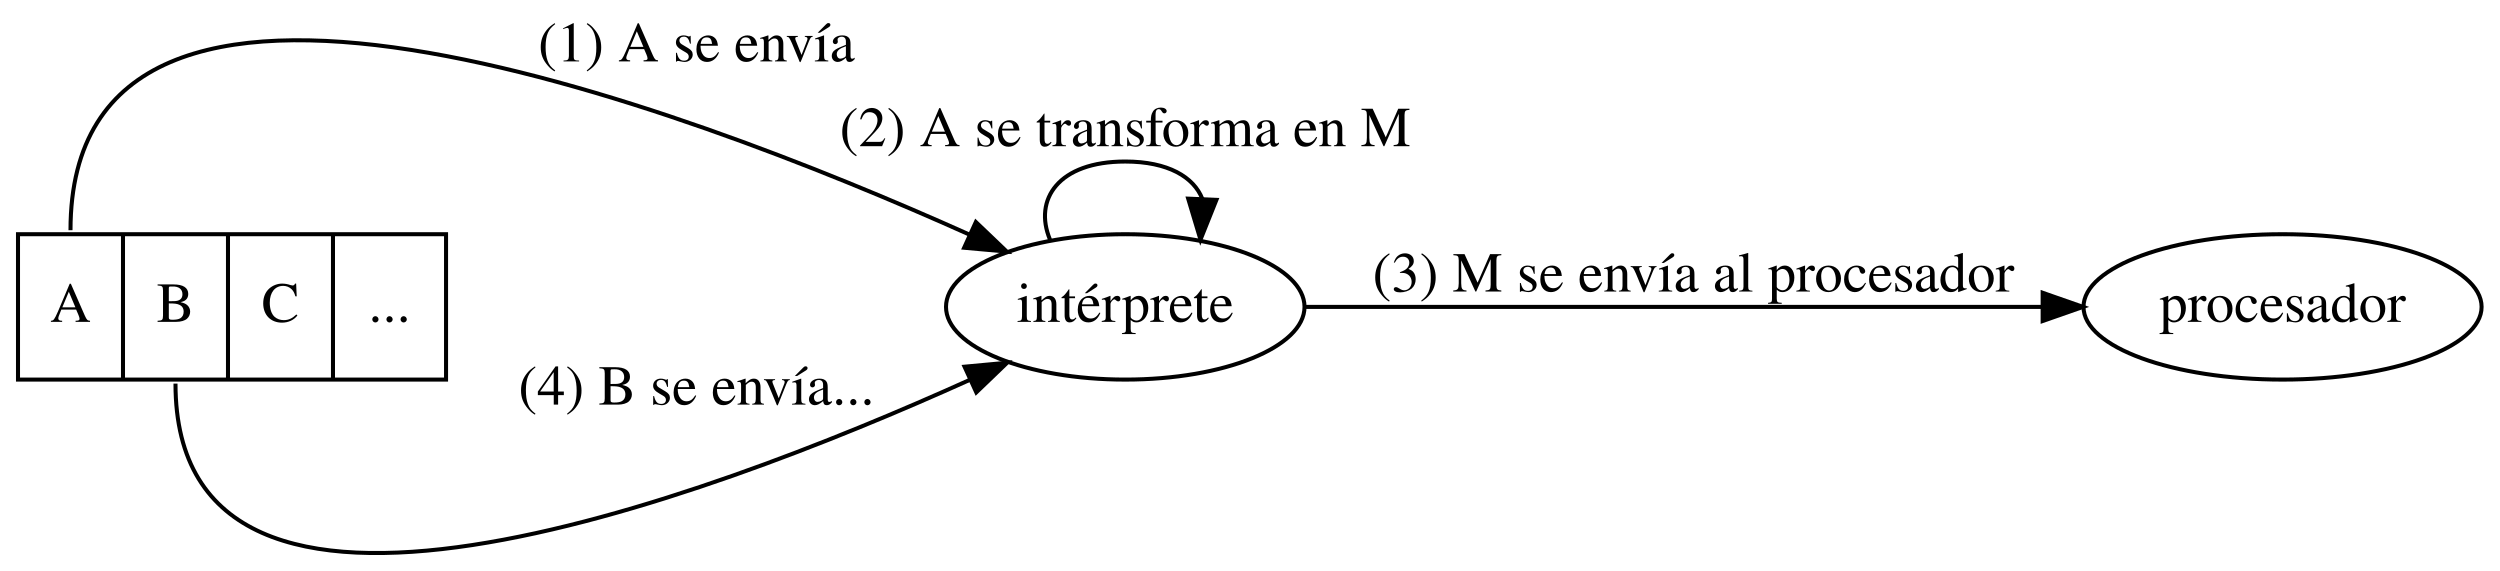
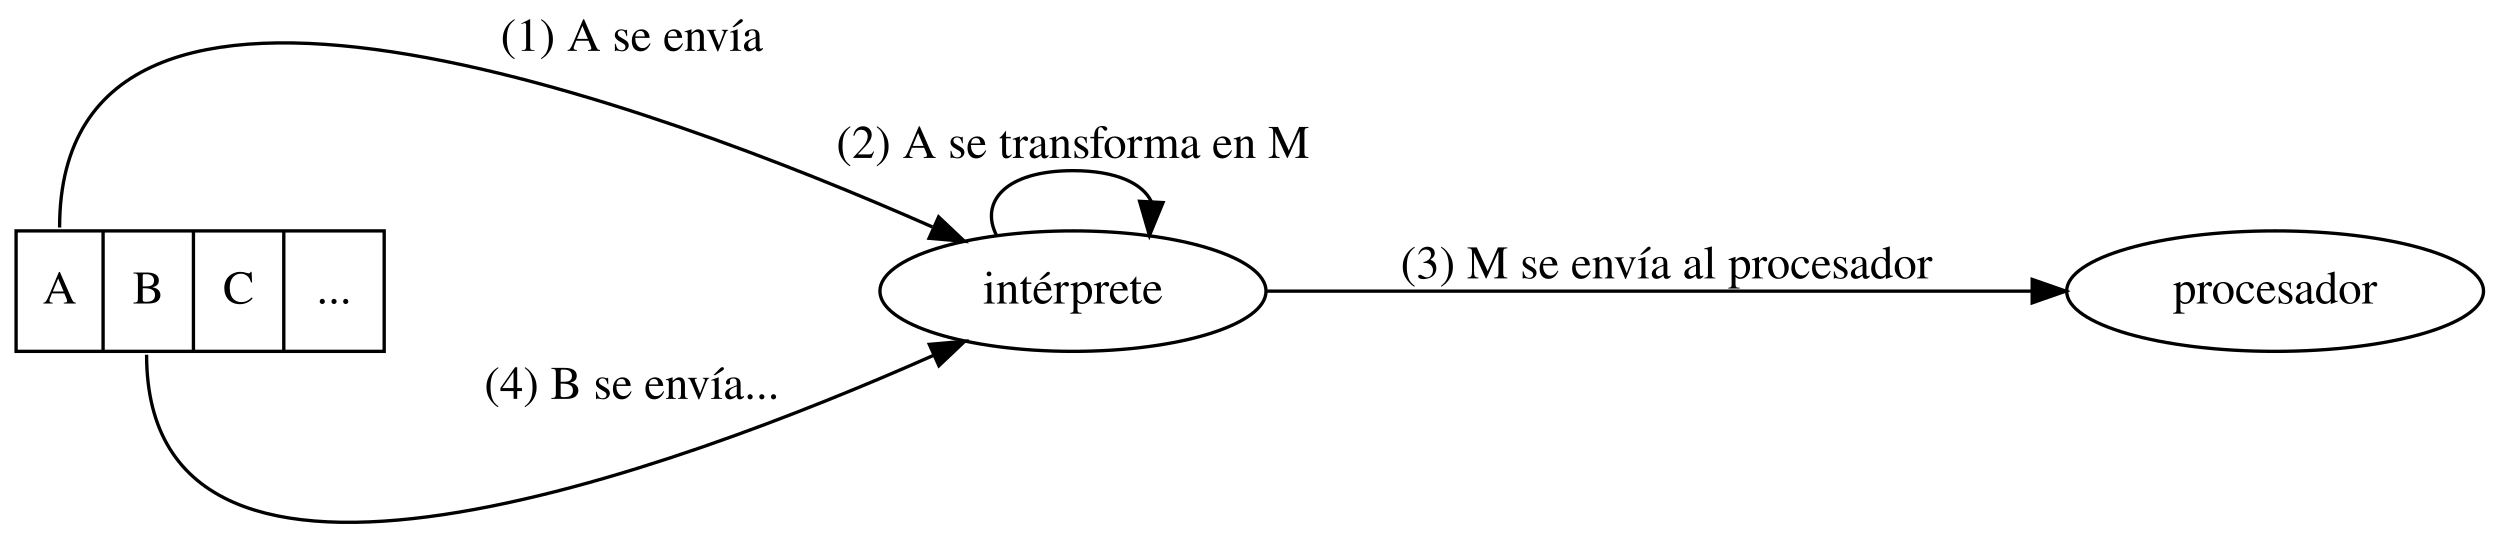
- <svg xmlns="http://www.w3.org/2000/svg" width="618pt" height="141pt" viewBox="0.00 0.00 618.18 141.25">
-   <g id="graph0" class="graph" transform="scale(1 1) rotate(0) translate(4 137.25)">
+ <svg xmlns="http://www.w3.org/2000/svg" width="745pt" height="160pt" viewBox="0.00 0.00 745.48 160.45">
+   <g id="graph0" class="graph" transform="scale(1 1) rotate(0) translate(4 156.45)">
    <g id="node1" class="node">
-       <ellipse fill="none" stroke="black" cx="274.2" cy="-61.25" rx="44.39" ry="18" />
-       <text text-anchor="middle" x="274.2" y="-57.55" font-family="Times,serif" font-size="14.00">intérprete</text>
+       <ellipse fill="none" stroke="black" cx="315.84" cy="-69.45" rx="57.69" ry="18" />
+       <text text-anchor="middle" x="315.84" y="-65.75" font-family="Times,serif" font-size="14.00">intérprete</text>
    </g>
    <g id="edge3" class="edge">
-       <path fill="none" stroke="black" d="M255.56,-77.91C251.42,-87.87 257.63,-97.25 274.2,-97.25 284.81,-97.25 291.17,-93.4 293.28,-88.02" />
-       <polygon fill="black" stroke="black" points="296.77,-87.75 292.83,-77.91 289.78,-88.06 296.77,-87.75" />
-       <text text-anchor="middle" x="274.2" y="-101.05" font-family="Times,serif" font-size="14.00">(2) A se transforma en M</text>
+       <path fill="none" stroke="black" d="M292.99,-86.11C287.92,-96.07 295.53,-105.45 315.84,-105.45 328.86,-105.45 336.66,-101.6 339.25,-96.22" />
+       <polygon fill="black" stroke="black" points="342.74,-95.91 338.7,-86.11 335.75,-96.29 342.74,-95.91" />
+       <text text-anchor="middle" x="315.84" y="-109.25" font-family="Times,serif" font-size="14.00">(2) A se transforma en M</text>
    </g>
    <g id="node2" class="node">
-       <ellipse fill="none" stroke="black" cx="560.79" cy="-61.25" rx="49.29" ry="18" />
-       <text text-anchor="middle" x="560.79" y="-57.55" font-family="Times,serif" font-size="14.00">procesador</text>
+       <ellipse fill="none" stroke="black" cx="675.08" cy="-69.45" rx="62.29" ry="18" />
+       <text text-anchor="middle" x="675.08" y="-65.75" font-family="Times,serif" font-size="14.00">procesador</text>
    </g>
    <g id="edge4" class="edge">
-       <path fill="none" stroke="black" d="M318.42,-61.25C367.21,-61.25 446.85,-61.25 501.21,-61.25" />
-       <polygon fill="black" stroke="black" points="501.38,-64.75 511.38,-61.25 501.38,-57.75 501.38,-64.75" />
-       <text text-anchor="middle" x="414.89" y="-65.05" font-family="Times,serif" font-size="14.00">(3) M se envía al procesador</text>
+       <path fill="none" stroke="black" d="M373.85,-69.45C435.87,-69.45 535.14,-69.45 602.4,-69.45" />
+       <polygon fill="black" stroke="black" points="602.49,-72.95 612.49,-69.45 602.49,-65.95 602.49,-72.95" />
+       <text text-anchor="middle" x="493.19" y="-73.25" font-family="Times,serif" font-size="14.00">(3) M se envía al procesador</text>
    </g>
    <g id="node3" class="node">
-       <polygon fill="none" stroke="black" points="0,-43.25 0,-79.25 106,-79.25 106,-43.25 0,-43.25" />
-       <text text-anchor="middle" x="13" y="-57.55" font-family="Times,serif" font-size="14.00">A</text>
-       <polyline fill="none" stroke="black" points="26,-43.25 26,-79.25 " />
-       <text text-anchor="middle" x="39" y="-57.55" font-family="Times,serif" font-size="14.00">B</text>
-       <polyline fill="none" stroke="black" points="52,-43.25 52,-79.25 " />
-       <text text-anchor="middle" x="65" y="-57.55" font-family="Times,serif" font-size="14.00">C</text>
-       <polyline fill="none" stroke="black" points="78,-43.25 78,-79.25 " />
-       <text text-anchor="middle" x="92" y="-57.55" font-family="Times,serif" font-size="14.00">...</text>
+       <polygon fill="none" stroke="black" points="0,-51.45 0,-87.45 110,-87.45 110,-51.45 0,-51.45" />
+       <text text-anchor="middle" x="13" y="-65.75" font-family="Times,serif" font-size="14.00">A</text>
+       <polyline fill="none" stroke="black" points="26,-51.45 26,-87.45 " />
+       <text text-anchor="middle" x="39.5" y="-65.75" font-family="Times,serif" font-size="14.00">B</text>
+       <polyline fill="none" stroke="black" points="53,-51.45 53,-87.45 " />
+       <text text-anchor="middle" x="66.5" y="-65.75" font-family="Times,serif" font-size="14.00">C</text>
+       <polyline fill="none" stroke="black" points="80,-51.45 80,-87.45 " />
+       <text text-anchor="middle" x="95" y="-65.75" font-family="Times,serif" font-size="14.00">...</text>
    </g>
    <g id="edge1" class="edge">
-       <path fill="none" stroke="black" d="M13,-80.25C13,-168.46 163.59,-111.46 235.65,-79.14" />
-       <polygon fill="black" stroke="black" points="237.2,-82.27 244.86,-74.95 234.3,-75.9 237.2,-82.27" />
-       <text text-anchor="middle" x="168" y="-122.05" font-family="Times,serif" font-size="14.00">(1) A se envía</text>
+       <path fill="none" stroke="black" d="M13,-88.45C13,-191.76 191.3,-125.04 273.83,-88.63" />
+       <polygon fill="black" stroke="black" points="275.69,-91.63 283.4,-84.35 272.84,-85.24 275.69,-91.63" />
+       <text text-anchor="middle" x="184" y="-141.25" font-family="Times,serif" font-size="14.00">(1) A se envía</text>
    </g>
    <g id="edge2" class="edge">
-       <path fill="none" stroke="black" d="M39,-42.25C39,35.71 169.51,-13.31 235.67,-43.17" />
-       <polygon fill="black" stroke="black" points="234.4,-46.44 244.95,-47.42 237.31,-40.08 234.4,-46.44" />
-       <text text-anchor="middle" x="168" y="-37.05" font-family="Times,serif" font-size="14.00">(4) B se envía...</text>
+       <path fill="none" stroke="black" d="M39,-50.45C39,42.66 197.34,-16.22 274.09,-50.23" />
+       <polygon fill="black" stroke="black" points="272.91,-53.54 283.47,-54.45 275.78,-47.16 272.91,-53.54" />
+       <text text-anchor="middle" x="184" y="-37.25" font-family="Times,serif" font-size="14.00">(4) B se envía...</text>
    </g>
  </g>
</svg>
